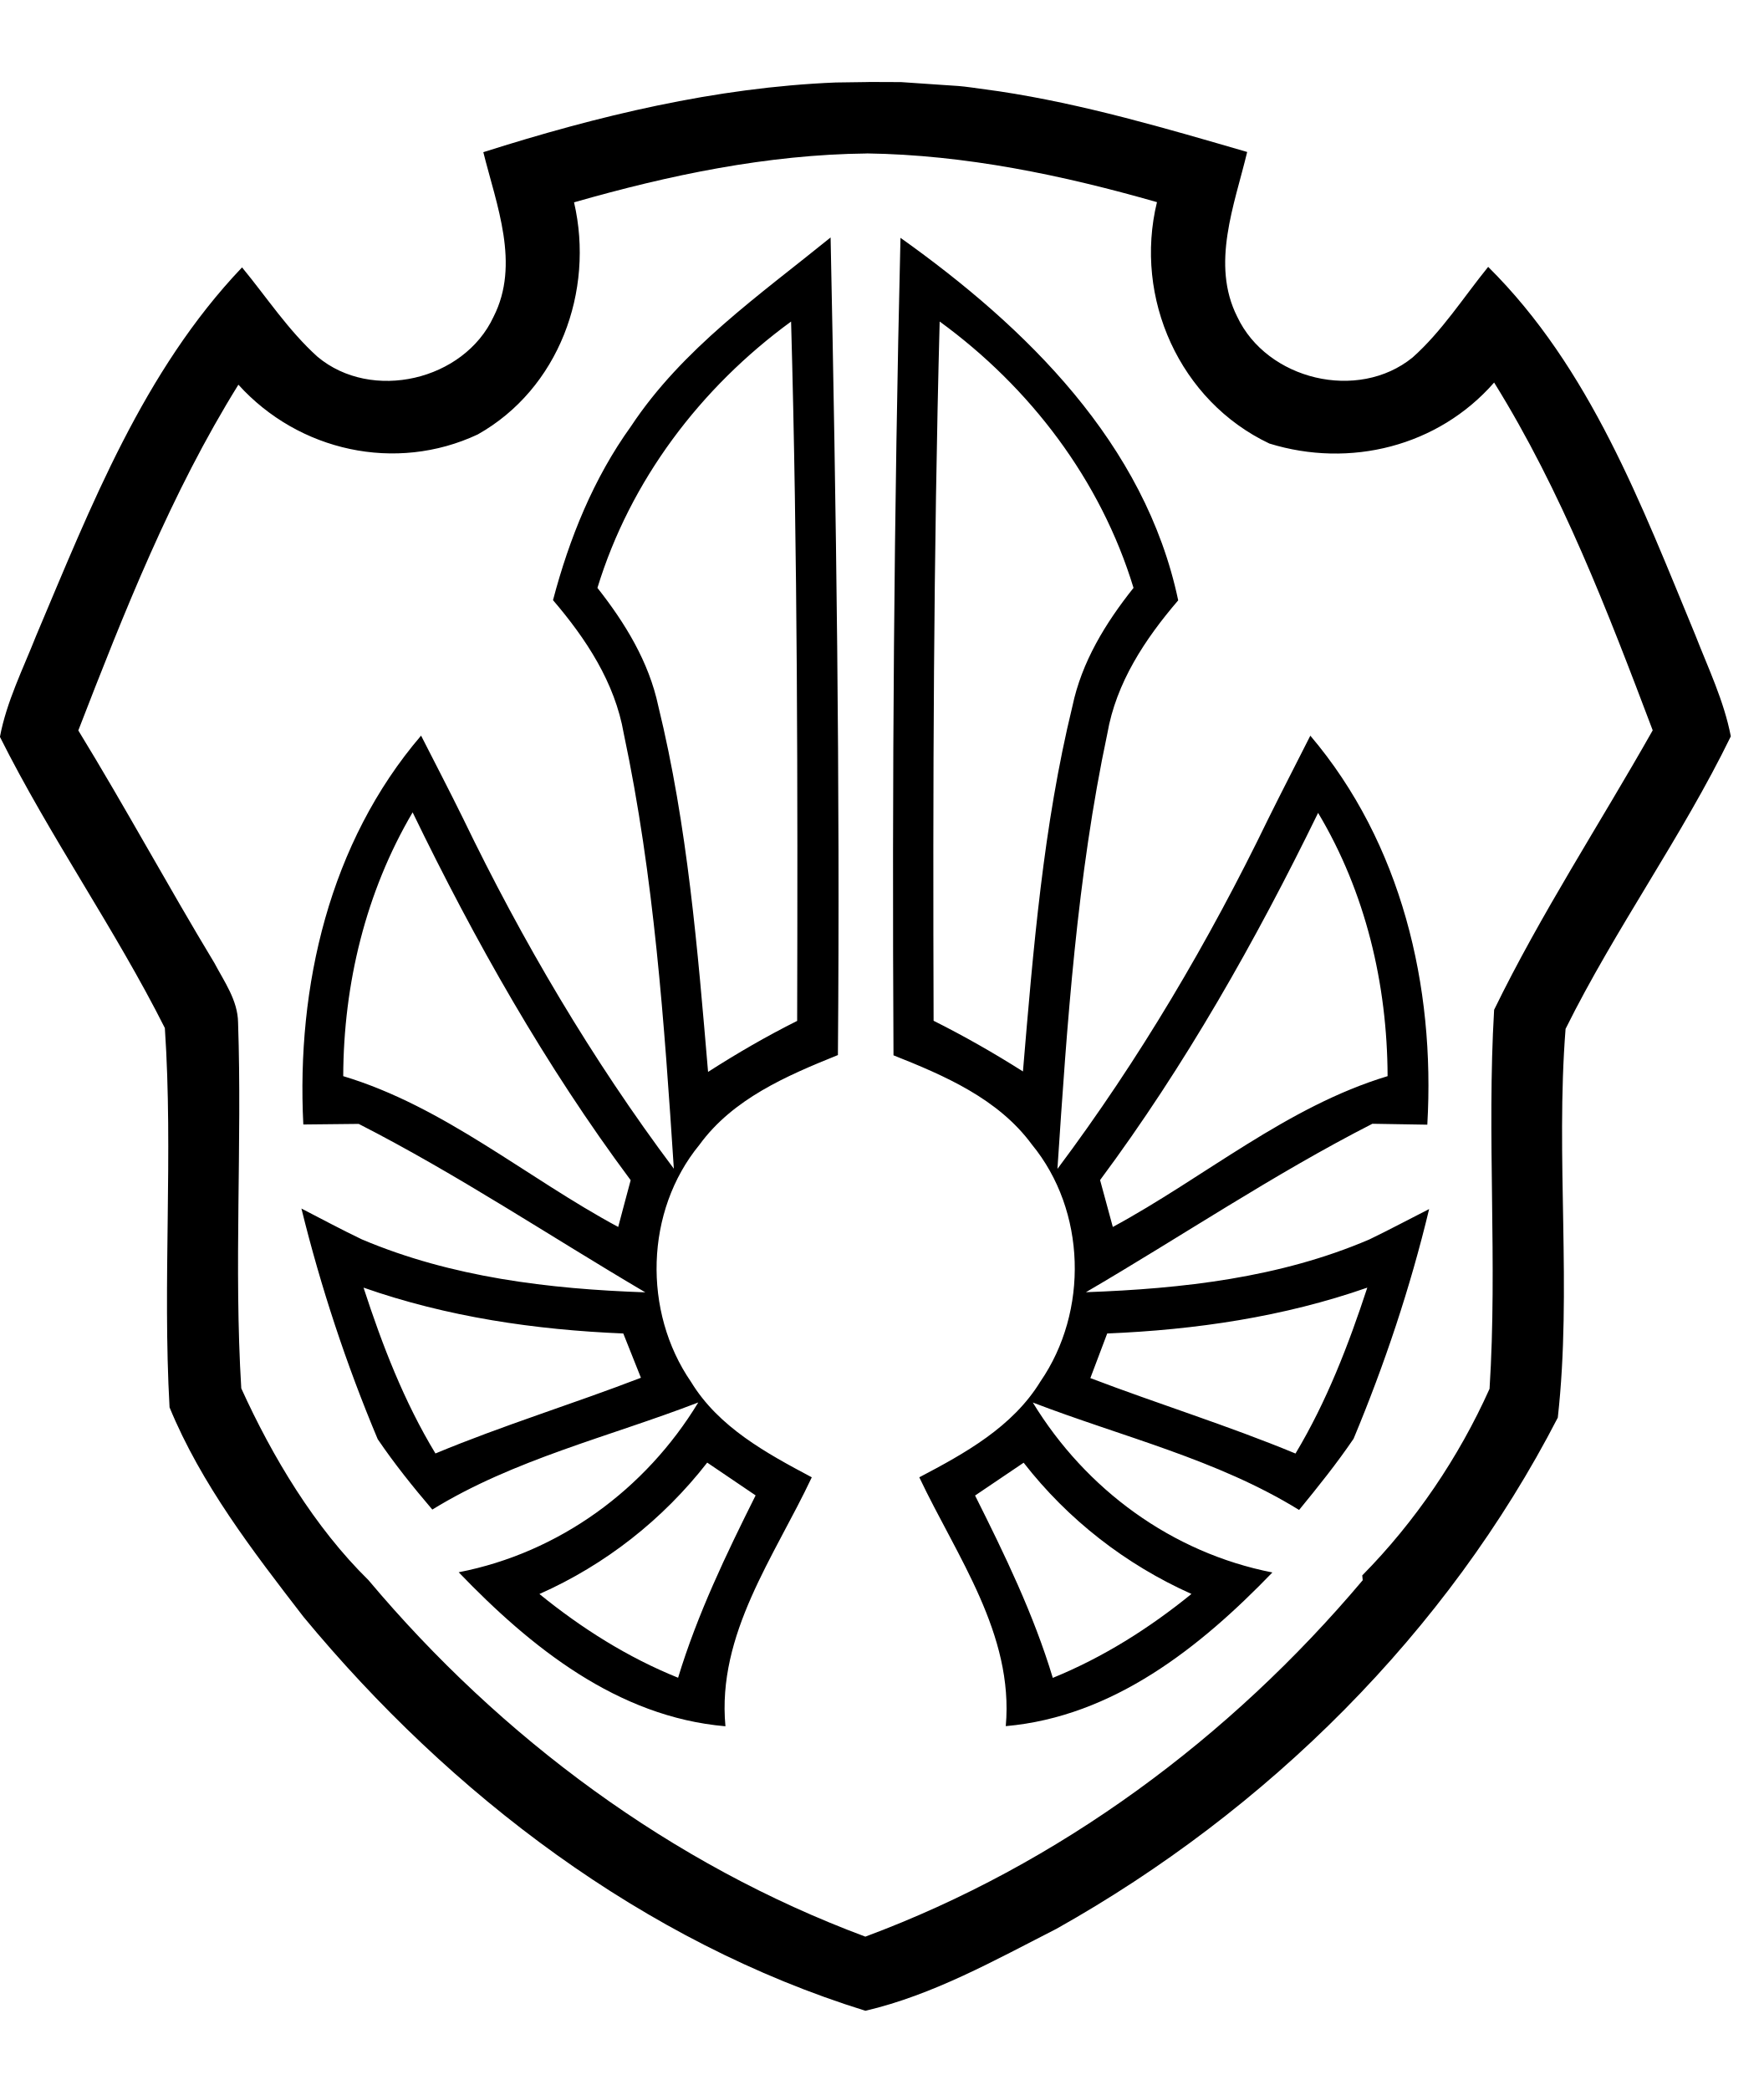
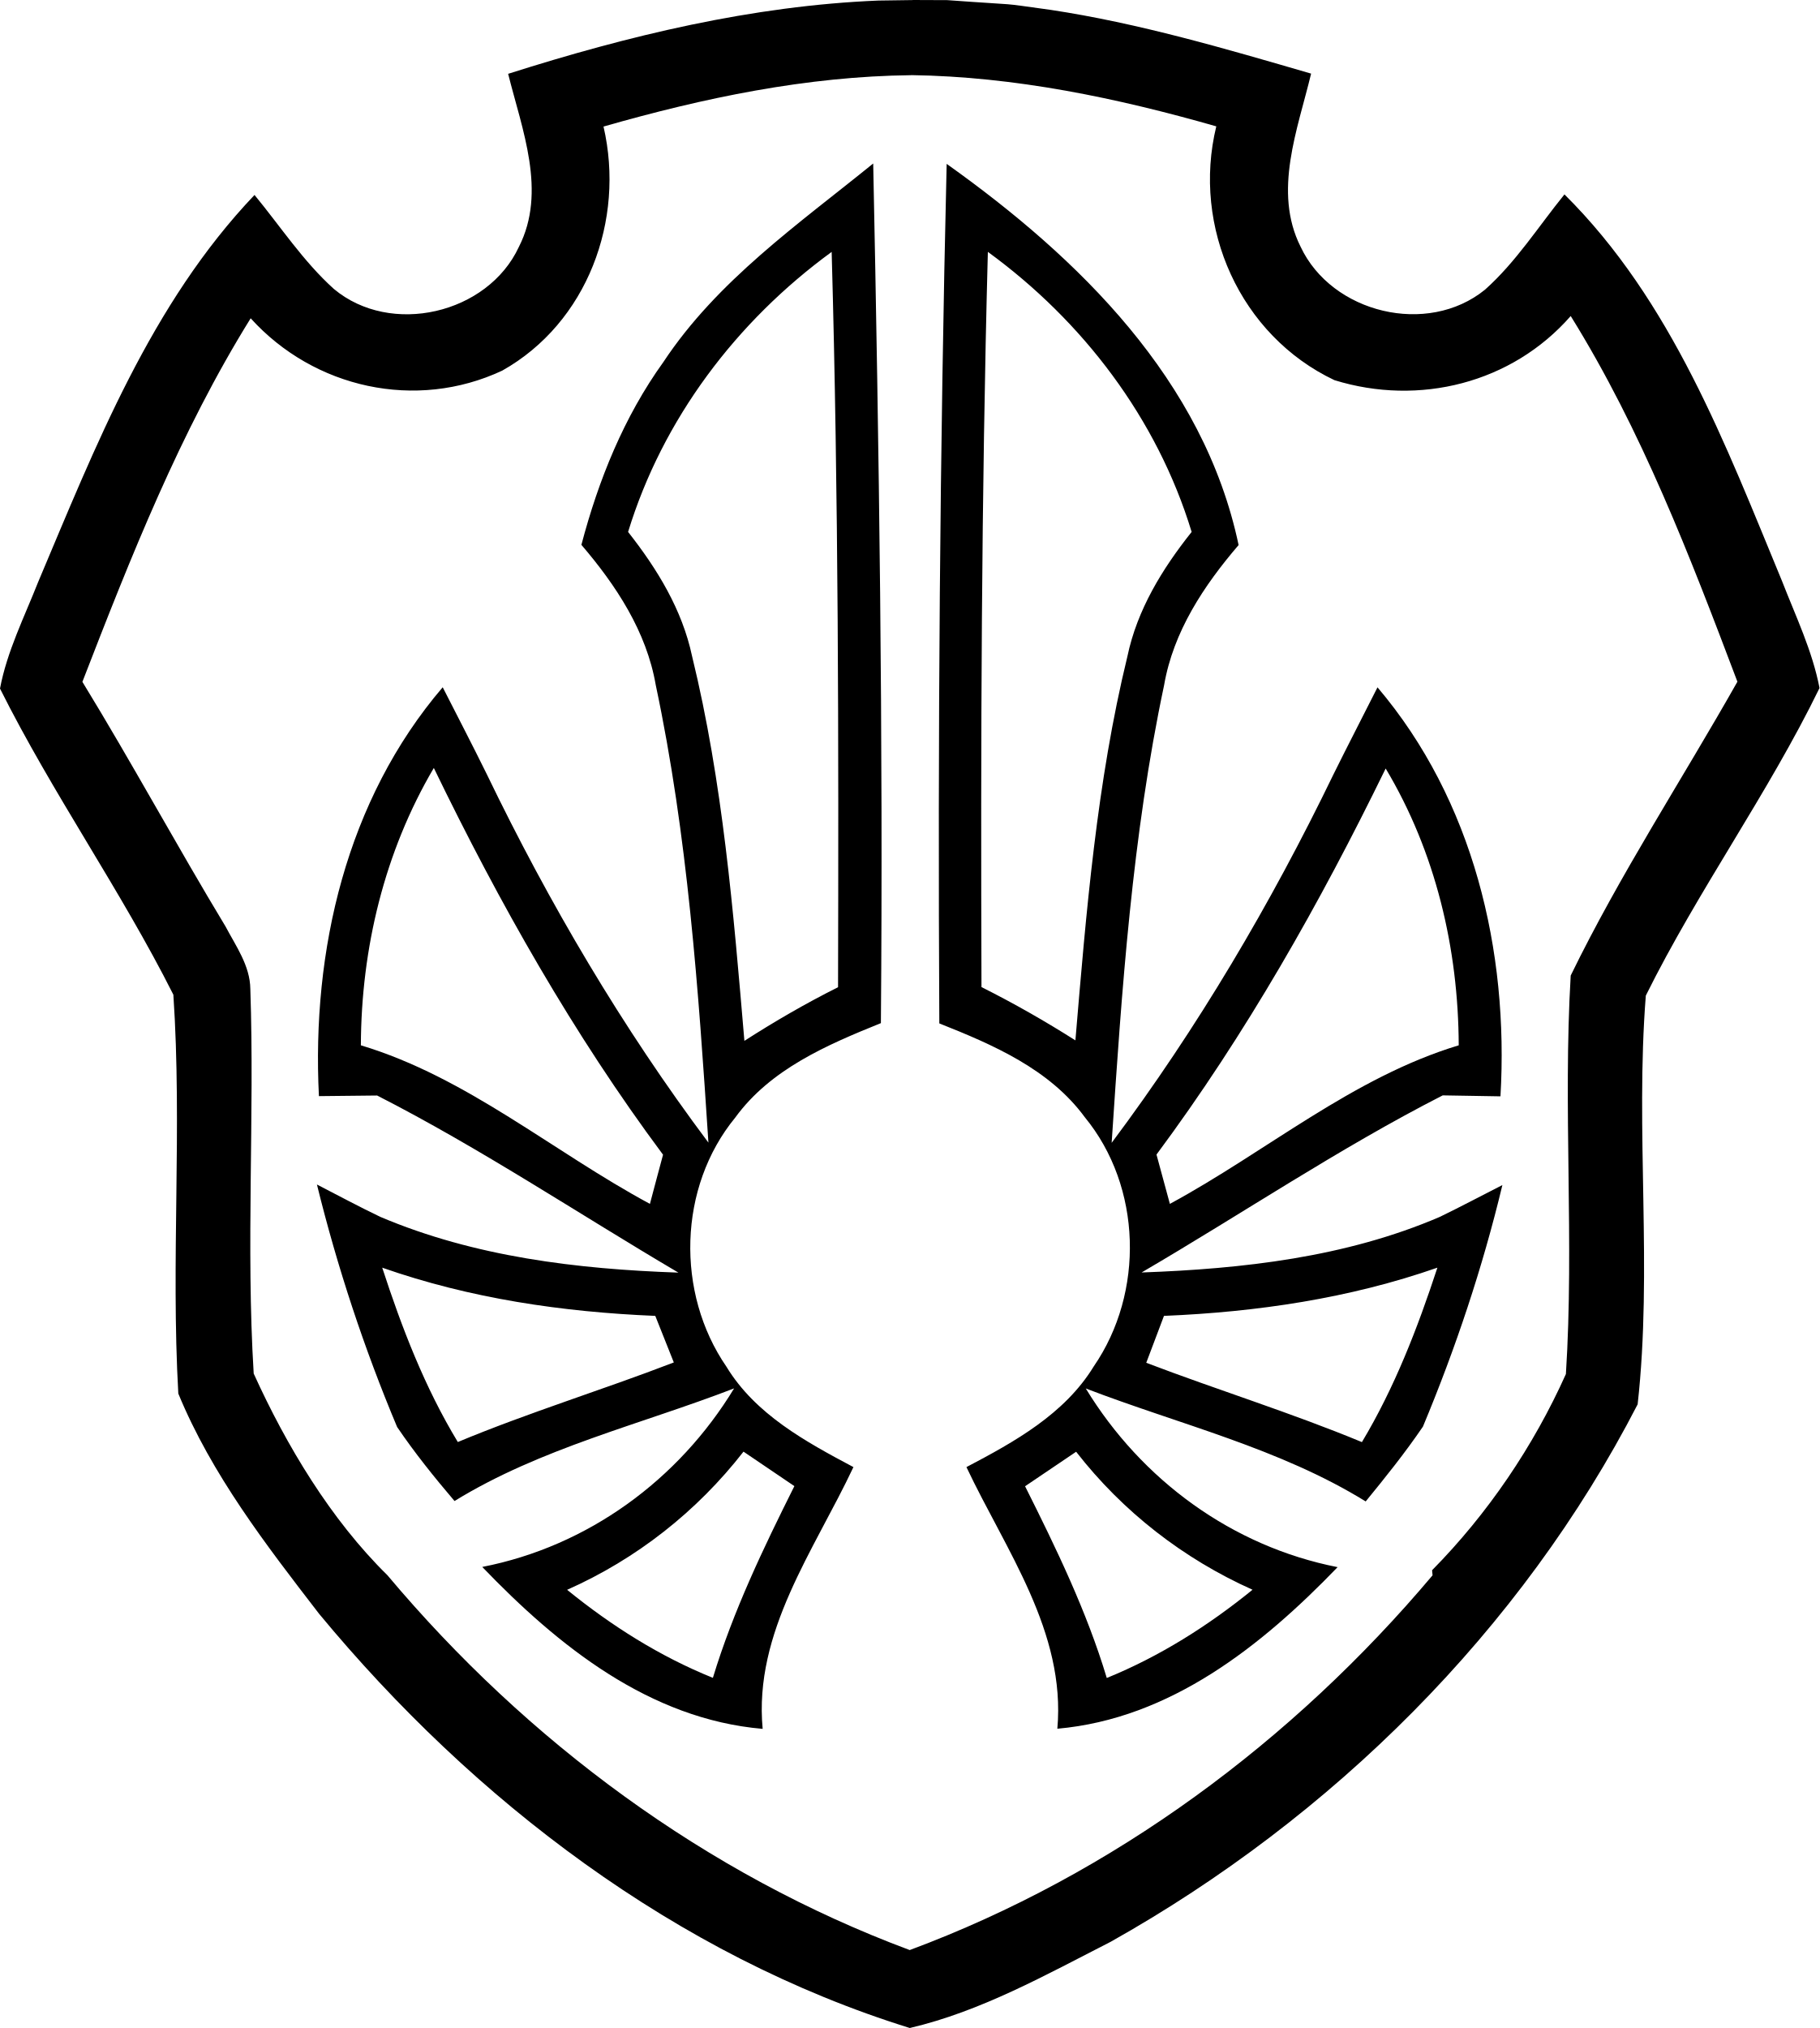
- <svg xmlns="http://www.w3.org/2000/svg" version="1.1" width="27" height="32" viewBox="0 0 27 32">
-   <path fill="#000000" d="M13.296 1.255l0.5 0.002c1.169 0.085 0.67 0.027 1.501 0.141 1.292 0.195 2.546 0.565 3.798 0.929-0.195 0.813-0.558 1.715-0.153 2.521 0.455 0.969 1.849 1.306 2.686 0.625 0.451-0.402 0.778-0.92 1.157-1.387 1.563 1.55 2.346 3.643 3.171 5.636 0.198 0.509 0.439 1.008 0.544 1.552-0.75 1.54-1.768 2.943-2.53 4.479-0.156 1.977 0.1 3.986-0.119 5.952-1.696 3.292-4.453 6.019-7.676 7.827-0.943 0.481-1.889 1.013-2.925 1.255-3.396-1.055-6.349-3.308-8.603-6.031-0.774-1.004-1.566-2.030-2.051-3.208-0.109-1.933 0.058-3.877-0.072-5.808-0.767-1.524-1.761-2.93-2.525-4.458 0.102-0.541 0.353-1.038 0.555-1.55 0.839-1.984 1.642-4.052 3.152-5.638 0.379 0.46 0.709 0.966 1.155 1.368 0.829 0.695 2.242 0.365 2.695-0.611 0.411-0.806 0.046-1.71-0.156-2.521 1.749-0.556 3.554-0.992 5.395-1.067l0.5-0.007zM13.27 2.35c-1.522 0.016-3.022 0.33-4.481 0.748 0.316 1.361-0.235 2.857-1.475 3.554-1.255 0.588-2.741 0.258-3.664-0.762-1.029 1.656-1.749 3.482-2.451 5.294 0.718 1.173 1.373 2.384 2.084 3.561 0.151 0.286 0.358 0.572 0.362 0.911 0.063 1.865-0.065 3.738 0.049 5.601 0.476 1.048 1.122 2.126 1.947 2.936 2.030 2.416 4.642 4.354 7.608 5.459 2.969-1.104 5.58-3.043 7.615-5.457l-0.007-0.074c0.811-0.822 1.477-1.805 1.949-2.857 0.123-1.93-0.044-3.873 0.070-5.803 0.716-1.47 1.622-2.853 2.428-4.279-0.69-1.824-1.394-3.661-2.428-5.325-0.857 0.98-2.209 1.315-3.441 0.934-1.373-0.65-2.079-2.228-1.721-3.696-1.447-0.414-2.934-0.725-4.444-0.746zM12.717 3.635c0.086 4.172 0.146 8.347 0.112 12.519-0.783 0.316-1.608 0.669-2.121 1.375-0.832 1.013-0.869 2.553-0.128 3.629 0.423 0.695 1.155 1.092 1.849 1.461-0.572 1.215-1.454 2.4-1.322 3.812-1.652-0.142-2.981-1.21-4.084-2.358 1.538-0.3 2.86-1.268 3.668-2.6-1.366 0.527-2.818 0.869-4.072 1.64-0.295-0.346-0.581-0.702-0.836-1.078-0.481-1.145-0.871-2.325-1.168-3.531 0.307 0.158 0.613 0.323 0.925 0.472 1.371 0.581 2.864 0.76 4.34 0.811-1.461-0.86-2.876-1.807-4.388-2.579-0.211 0.002-0.637 0.007-0.848 0.009-0.107-2.119 0.4-4.314 1.803-5.954 0.214 0.421 0.432 0.839 0.641 1.264 0.908 1.882 1.975 3.694 3.229 5.367-0.146-2.23-0.302-4.472-0.767-6.663-0.135-0.781-0.578-1.452-1.083-2.042 0.249-0.945 0.62-1.865 1.194-2.662 0.785-1.187 1.97-2.010 3.057-2.892zM10.828 22.394c-0.678 0.871-1.559 1.564-2.569 2.012 0.646 0.525 1.352 0.971 2.123 1.282 0.295-0.971 0.734-1.886 1.187-2.792-0.246-0.167-0.495-0.335-0.741-0.502zM5.566 19.715c0.286 0.878 0.62 1.745 1.101 2.539 1.032-0.43 2.102-0.757 3.146-1.159-0.091-0.228-0.181-0.453-0.27-0.678-1.35-0.056-2.697-0.253-3.977-0.702zM6.317 12.439c-0.718 1.22-1.057 2.625-1.062 4.038 1.547 0.465 2.802 1.552 4.21 2.309 0.046-0.179 0.144-0.537 0.191-0.716-1.306-1.754-2.386-3.666-3.338-5.631zM12.111 4.924c-1.385 1.011-2.46 2.43-2.964 4.077 0.423 0.537 0.788 1.131 0.932 1.81 0.448 1.833 0.602 3.724 0.762 5.601 0.441-0.283 0.894-0.546 1.364-0.781 0.009-3.571 0.007-7.139-0.093-10.707zM13.788 3.642c1.926 1.371 3.745 3.148 4.251 5.55-0.506 0.59-0.95 1.259-1.085 2.040-0.465 2.191-0.616 4.435-0.764 6.665 1.252-1.673 2.319-3.482 3.229-5.362 0.211-0.427 0.43-0.848 0.643-1.271 1.396 1.645 1.914 3.835 1.791 5.956-0.209-0.005-0.63-0.009-0.841-0.014-1.51 0.771-2.922 1.724-4.386 2.579 1.475-0.053 2.971-0.221 4.34-0.808 0.309-0.149 0.611-0.311 0.915-0.465-0.288 1.201-0.681 2.377-1.157 3.517-0.258 0.379-0.544 0.736-0.834 1.090-1.257-0.776-2.711-1.12-4.077-1.645 0.811 1.331 2.13 2.3 3.668 2.602-1.104 1.145-2.435 2.207-4.082 2.353 0.125-1.41-0.75-2.597-1.324-3.81 0.699-0.367 1.429-0.771 1.854-1.466 0.741-1.076 0.702-2.616-0.13-3.629-0.516-0.702-1.336-1.055-2.119-1.366-0.023-4.172 0.007-8.345 0.107-12.517zM15.672 22.396l-0.743 0.502c0.453 0.904 0.897 1.819 1.19 2.792 0.771-0.314 1.477-0.76 2.123-1.285-1.008-0.451-1.891-1.138-2.569-2.009zM20.934 19.715c-1.282 0.448-2.63 0.646-3.982 0.702-0.086 0.228-0.172 0.455-0.258 0.683 1.041 0.397 2.109 0.727 3.141 1.155 0.476-0.794 0.811-1.661 1.099-2.539zM20.181 12.446c-0.957 1.961-2.035 3.868-3.338 5.622 0.049 0.179 0.146 0.539 0.195 0.718 1.405-0.76 2.662-1.842 4.207-2.309-0.005-1.41-0.337-2.816-1.064-4.031zM14.387 4.922c-0.095 3.568-0.105 7.139-0.093 10.707 0.469 0.235 0.925 0.495 1.368 0.776 0.158-1.873 0.311-3.759 0.757-5.59 0.142-0.681 0.509-1.278 0.936-1.814-0.502-1.649-1.582-3.069-2.969-4.079z" />
+ <svg xmlns="http://www.w3.org/2000/svg" version="1.1" width="26.501" height="29.532" viewBox="0 0 26.501 29.532" id="svg6">
+   <defs id="defs10" />
+   <path fill="#000000" d="m 13.297,0 0.5,0.002 c 1.169,0.085 0.67,0.027 1.501,0.141 1.292,0.195 2.546,0.565 3.798,0.929 -0.195,0.813 -0.558,1.715 -0.153,2.521 0.455,0.969 1.849,1.306 2.686,0.625 0.451,-0.402 0.778,-0.92 1.157,-1.387 1.563,1.55 2.346,3.643 3.171,5.636 0.198,0.509 0.439,1.008 0.544,1.552 -0.75,1.54 -1.768,2.943 -2.53,4.479 -0.156,1.977 0.1,3.986 -0.119,5.952 -1.696,3.292 -4.453,6.019 -7.676,7.827 -0.943,0.481 -1.889,1.013 -2.925,1.255 C 9.855,28.477 6.902,26.224 4.648,23.501 3.874,22.497 3.082,21.471 2.597,20.293 2.488,18.36 2.655,16.416 2.525,14.485 1.758,12.961 0.764,11.555 0,10.027 0.102,9.486 0.353,8.989 0.555,8.477 1.394,6.493 2.197,4.425 3.707,2.839 4.086,3.299 4.416,3.805 4.862,4.207 5.691,4.902 7.104,4.572 7.557,3.596 7.968,2.79 7.603,1.886 7.401,1.075 9.15,0.519 10.955,0.083 12.796,0.008 l 0.5,-0.007 z M 13.271,1.095 C 11.749,1.111 10.249,1.425 8.79,1.843 9.106,3.204 8.555,4.7 7.315,5.397 6.06,5.985 4.574,5.655 3.651,4.635 2.622,6.291 1.902,8.117 1.2,9.929 c 0.718,1.173 1.373,2.384 2.084,3.561 0.151,0.286 0.358,0.572 0.362,0.911 0.063,1.865 -0.065,3.738 0.049,5.601 0.476,1.048 1.122,2.126 1.947,2.936 2.03,2.416 4.642,4.354 7.608,5.459 2.969,-1.104 5.58,-3.043 7.615,-5.457 l -0.007,-0.074 c 0.811,-0.822 1.477,-1.805 1.949,-2.857 0.123,-1.93 -0.044,-3.873 0.07,-5.803 0.716,-1.47 1.622,-2.853 2.428,-4.279 C 24.615,8.103 23.911,6.266 22.877,4.602 22.02,5.582 20.668,5.917 19.436,5.536 18.063,4.886 17.357,3.308 17.715,1.84 16.268,1.426 14.781,1.115 13.271,1.094 Z M 12.718,2.38 c 0.086,4.172 0.146,8.347 0.112,12.519 -0.783,0.316 -1.608,0.669 -2.121,1.375 -0.832,1.013 -0.869,2.553 -0.128,3.629 0.423,0.695 1.155,1.092 1.849,1.461 -0.572,1.215 -1.454,2.4 -1.322,3.812 -1.652,-0.142 -2.981,-1.21 -4.084,-2.358 1.538,-0.3 2.86,-1.268 3.668,-2.6 C 9.326,20.745 7.874,21.087 6.62,21.858 6.325,21.512 6.039,21.156 5.784,20.78 5.303,19.635 4.913,18.455 4.616,17.249 c 0.307,0.158 0.613,0.323 0.925,0.472 1.371,0.581 2.864,0.76 4.34,0.811 -1.461,-0.86 -2.876,-1.807 -4.388,-2.579 -0.211,0.002 -0.637,0.007 -0.848,0.009 -0.107,-2.119 0.4,-4.314 1.803,-5.954 0.214,0.421 0.432,0.839 0.641,1.264 0.908,1.882 1.975,3.694 3.229,5.367 C 10.172,14.409 10.016,12.167 9.551,9.976 9.416,9.195 8.973,8.524 8.468,7.934 8.717,6.989 9.088,6.069 9.662,5.272 10.447,4.085 11.632,3.262 12.719,2.38 Z m -1.889,18.759 c -0.678,0.871 -1.559,1.564 -2.569,2.012 0.646,0.525 1.352,0.971 2.123,1.282 0.295,-0.971 0.734,-1.886 1.187,-2.792 -0.246,-0.167 -0.495,-0.335 -0.741,-0.502 z M 5.567,18.46 c 0.286,0.878 0.62,1.745 1.101,2.539 C 7.7,20.569 8.77,20.242 9.814,19.84 9.723,19.612 9.633,19.387 9.544,19.162 8.194,19.106 6.847,18.909 5.567,18.46 Z m 0.751,-7.276 c -0.718,1.22 -1.057,2.625 -1.062,4.038 1.547,0.465 2.802,1.552 4.21,2.309 C 9.512,17.352 9.61,16.994 9.657,16.815 8.351,15.061 7.271,13.149 6.319,11.184 Z m 5.794,-7.515 c -1.385,1.011 -2.46,2.43 -2.964,4.077 0.423,0.537 0.788,1.131 0.932,1.81 0.448,1.833 0.602,3.724 0.762,5.601 0.441,-0.283 0.894,-0.546 1.364,-0.781 0.009,-3.571 0.007,-7.139 -0.093,-10.707 z m 1.677,-1.282 c 1.926,1.371 3.745,3.148 4.251,5.55 -0.506,0.59 -0.95,1.259 -1.085,2.04 -0.465,2.191 -0.616,4.435 -0.764,6.665 1.252,-1.673 2.319,-3.482 3.229,-5.362 0.211,-0.427 0.43,-0.848 0.643,-1.271 1.396,1.645 1.914,3.835 1.791,5.956 -0.209,-0.005 -0.63,-0.009 -0.841,-0.014 -1.51,0.771 -2.922,1.724 -4.386,2.579 1.475,-0.053 2.971,-0.221 4.34,-0.808 0.309,-0.149 0.611,-0.311 0.915,-0.465 -0.288,1.201 -0.681,2.377 -1.157,3.517 -0.258,0.379 -0.544,0.736 -0.834,1.09 -1.257,-0.776 -2.711,-1.12 -4.077,-1.645 0.811,1.331 2.13,2.3 3.668,2.602 -1.104,1.145 -2.435,2.207 -4.082,2.353 0.125,-1.41 -0.75,-2.597 -1.324,-3.81 0.699,-0.367 1.429,-0.771 1.854,-1.466 0.741,-1.076 0.702,-2.616 -0.13,-3.629 -0.516,-0.702 -1.336,-1.055 -2.119,-1.366 -0.023,-4.172 0.007,-8.345 0.107,-12.517 z m 1.884,18.754 -0.743,0.502 c 0.453,0.904 0.897,1.819 1.19,2.792 0.771,-0.314 1.477,-0.76 2.123,-1.285 -1.008,-0.451 -1.891,-1.138 -2.569,-2.009 z m 5.262,-2.681 c -1.282,0.448 -2.63,0.646 -3.982,0.702 -0.086,0.228 -0.172,0.455 -0.258,0.683 1.041,0.397 2.109,0.727 3.141,1.155 0.476,-0.794 0.811,-1.661 1.099,-2.539 z m -0.753,-7.269 c -0.957,1.961 -2.035,3.868 -3.338,5.622 0.049,0.179 0.146,0.539 0.195,0.718 1.405,-0.76 2.662,-1.842 4.207,-2.309 -0.005,-1.41 -0.337,-2.816 -1.064,-4.031 z M 14.388,3.667 c -0.095,3.568 -0.105,7.139 -0.093,10.707 0.469,0.235 0.925,0.495 1.368,0.776 0.158,-1.873 0.311,-3.759 0.757,-5.59 C 16.562,8.879 16.929,8.282 17.356,7.746 16.854,6.097 15.774,4.677 14.387,3.667 Z" id="path4" />
</svg>
